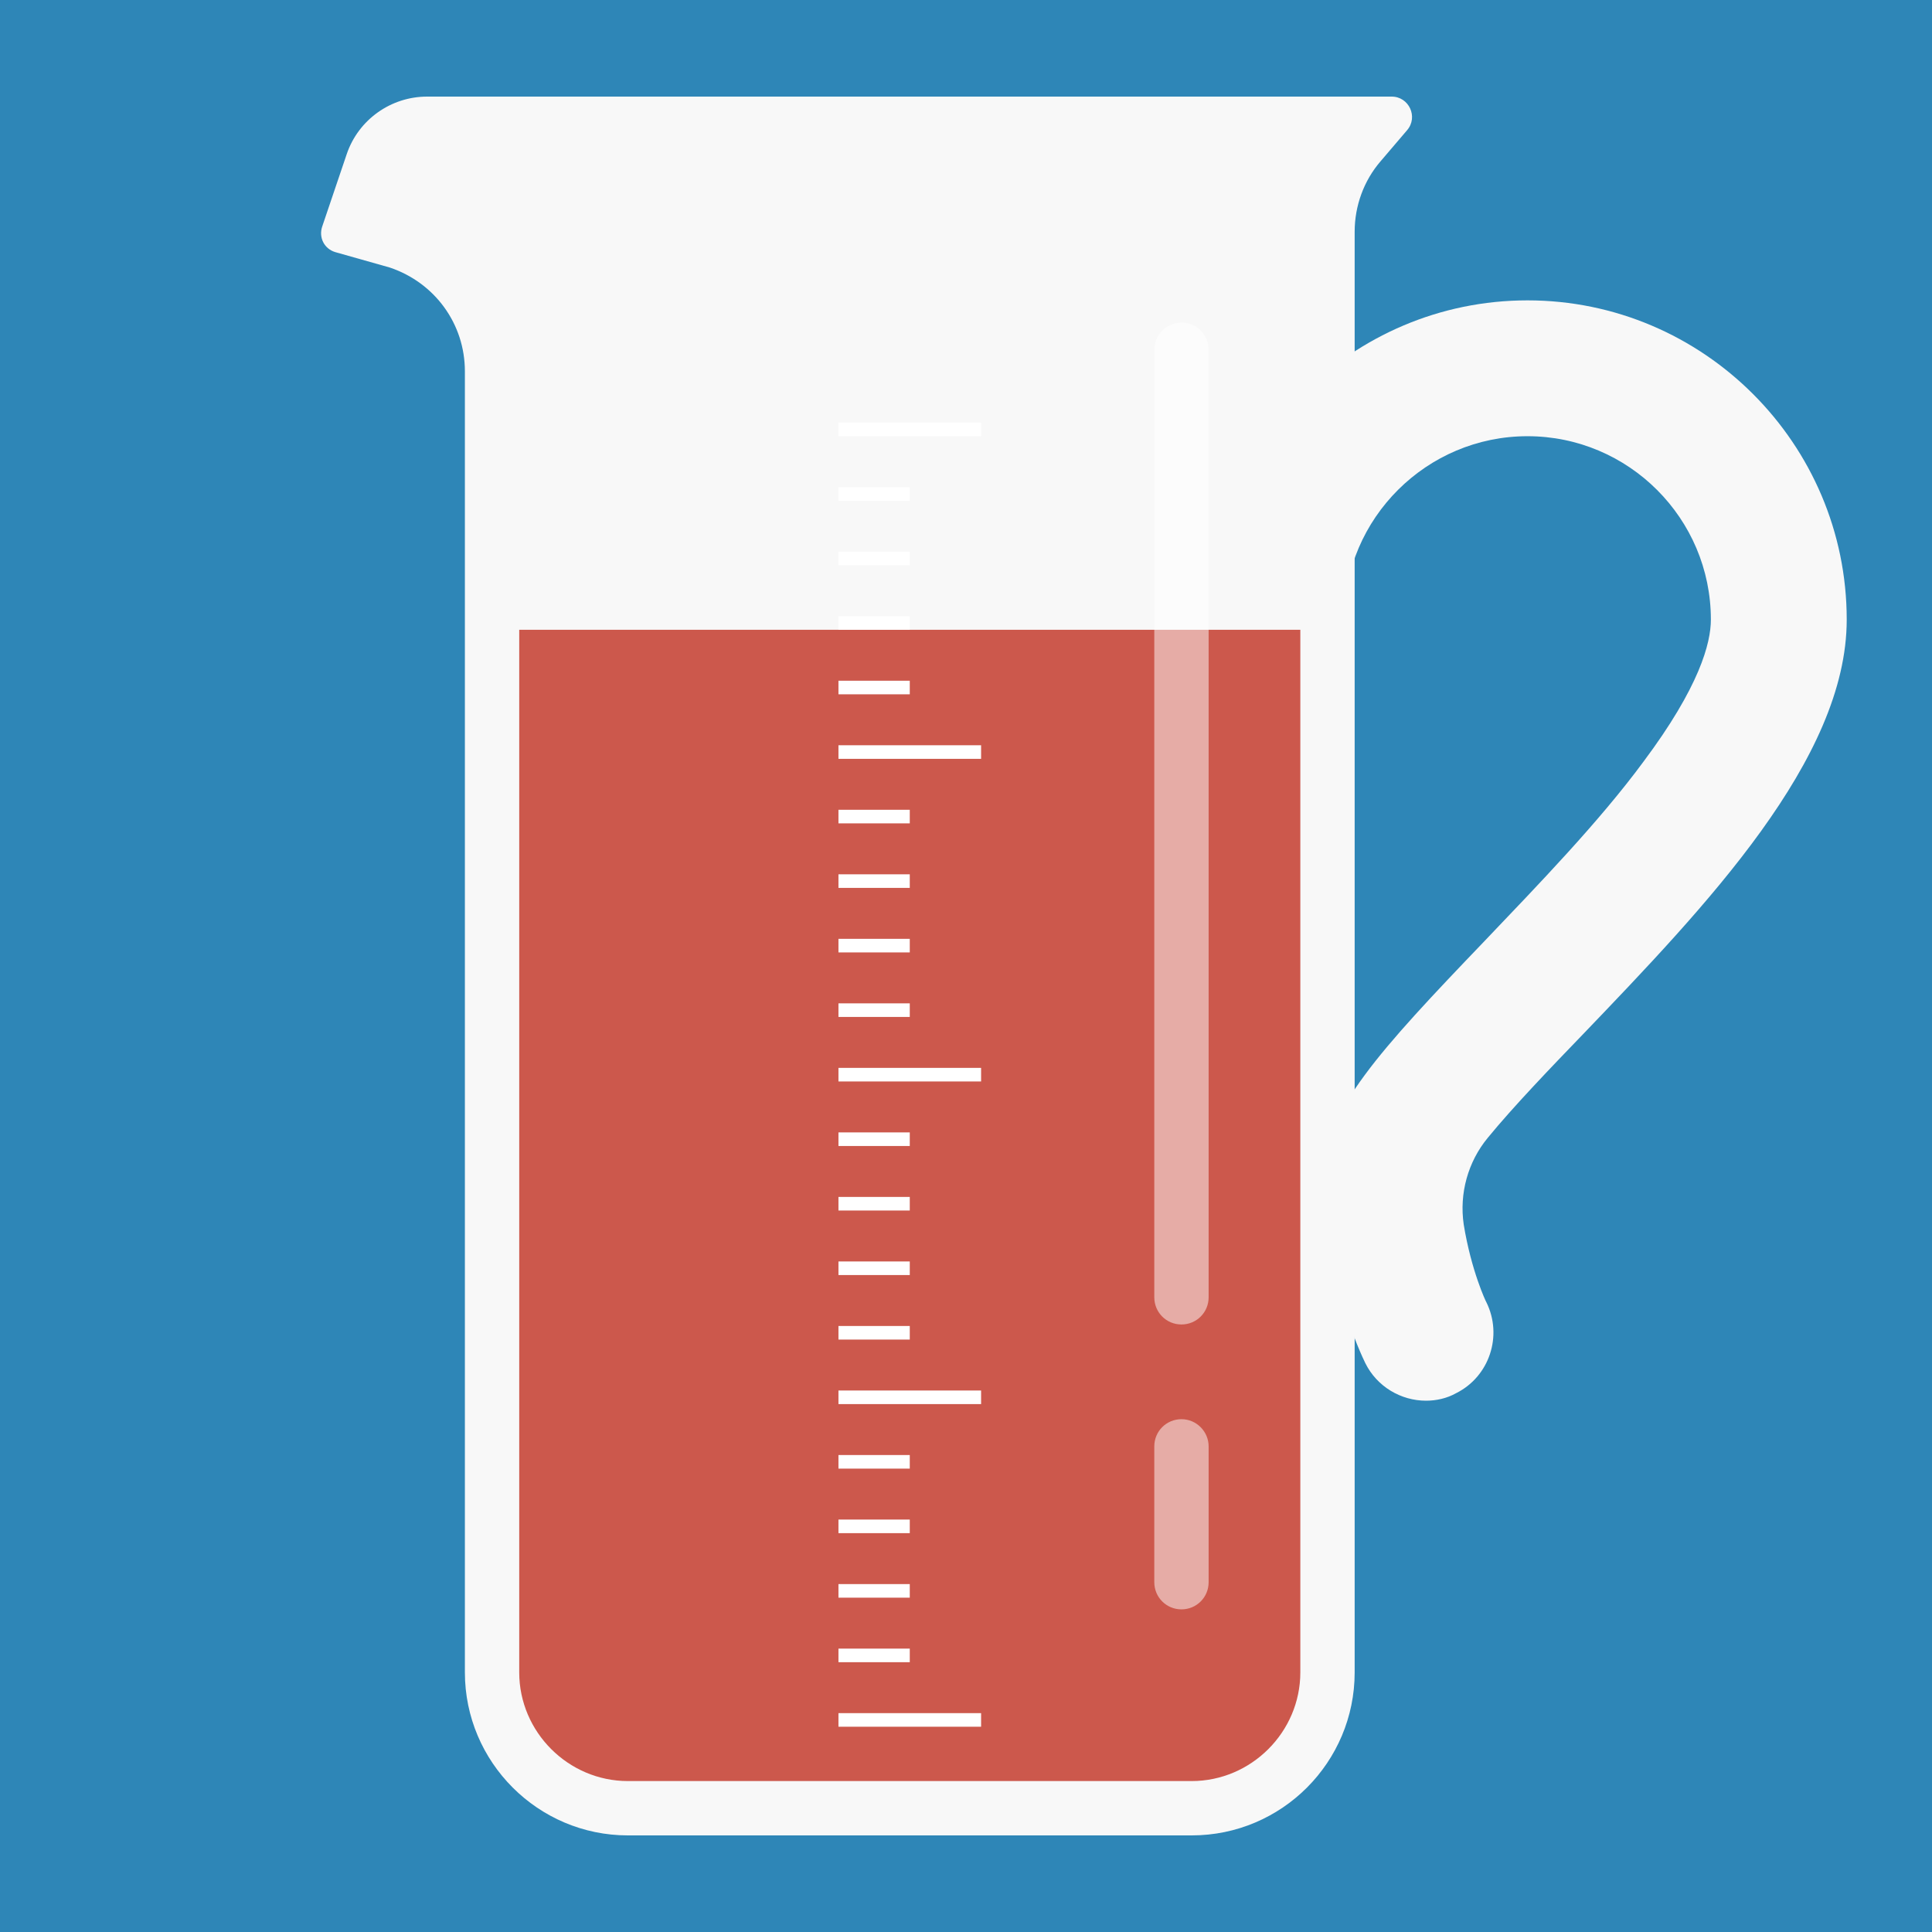
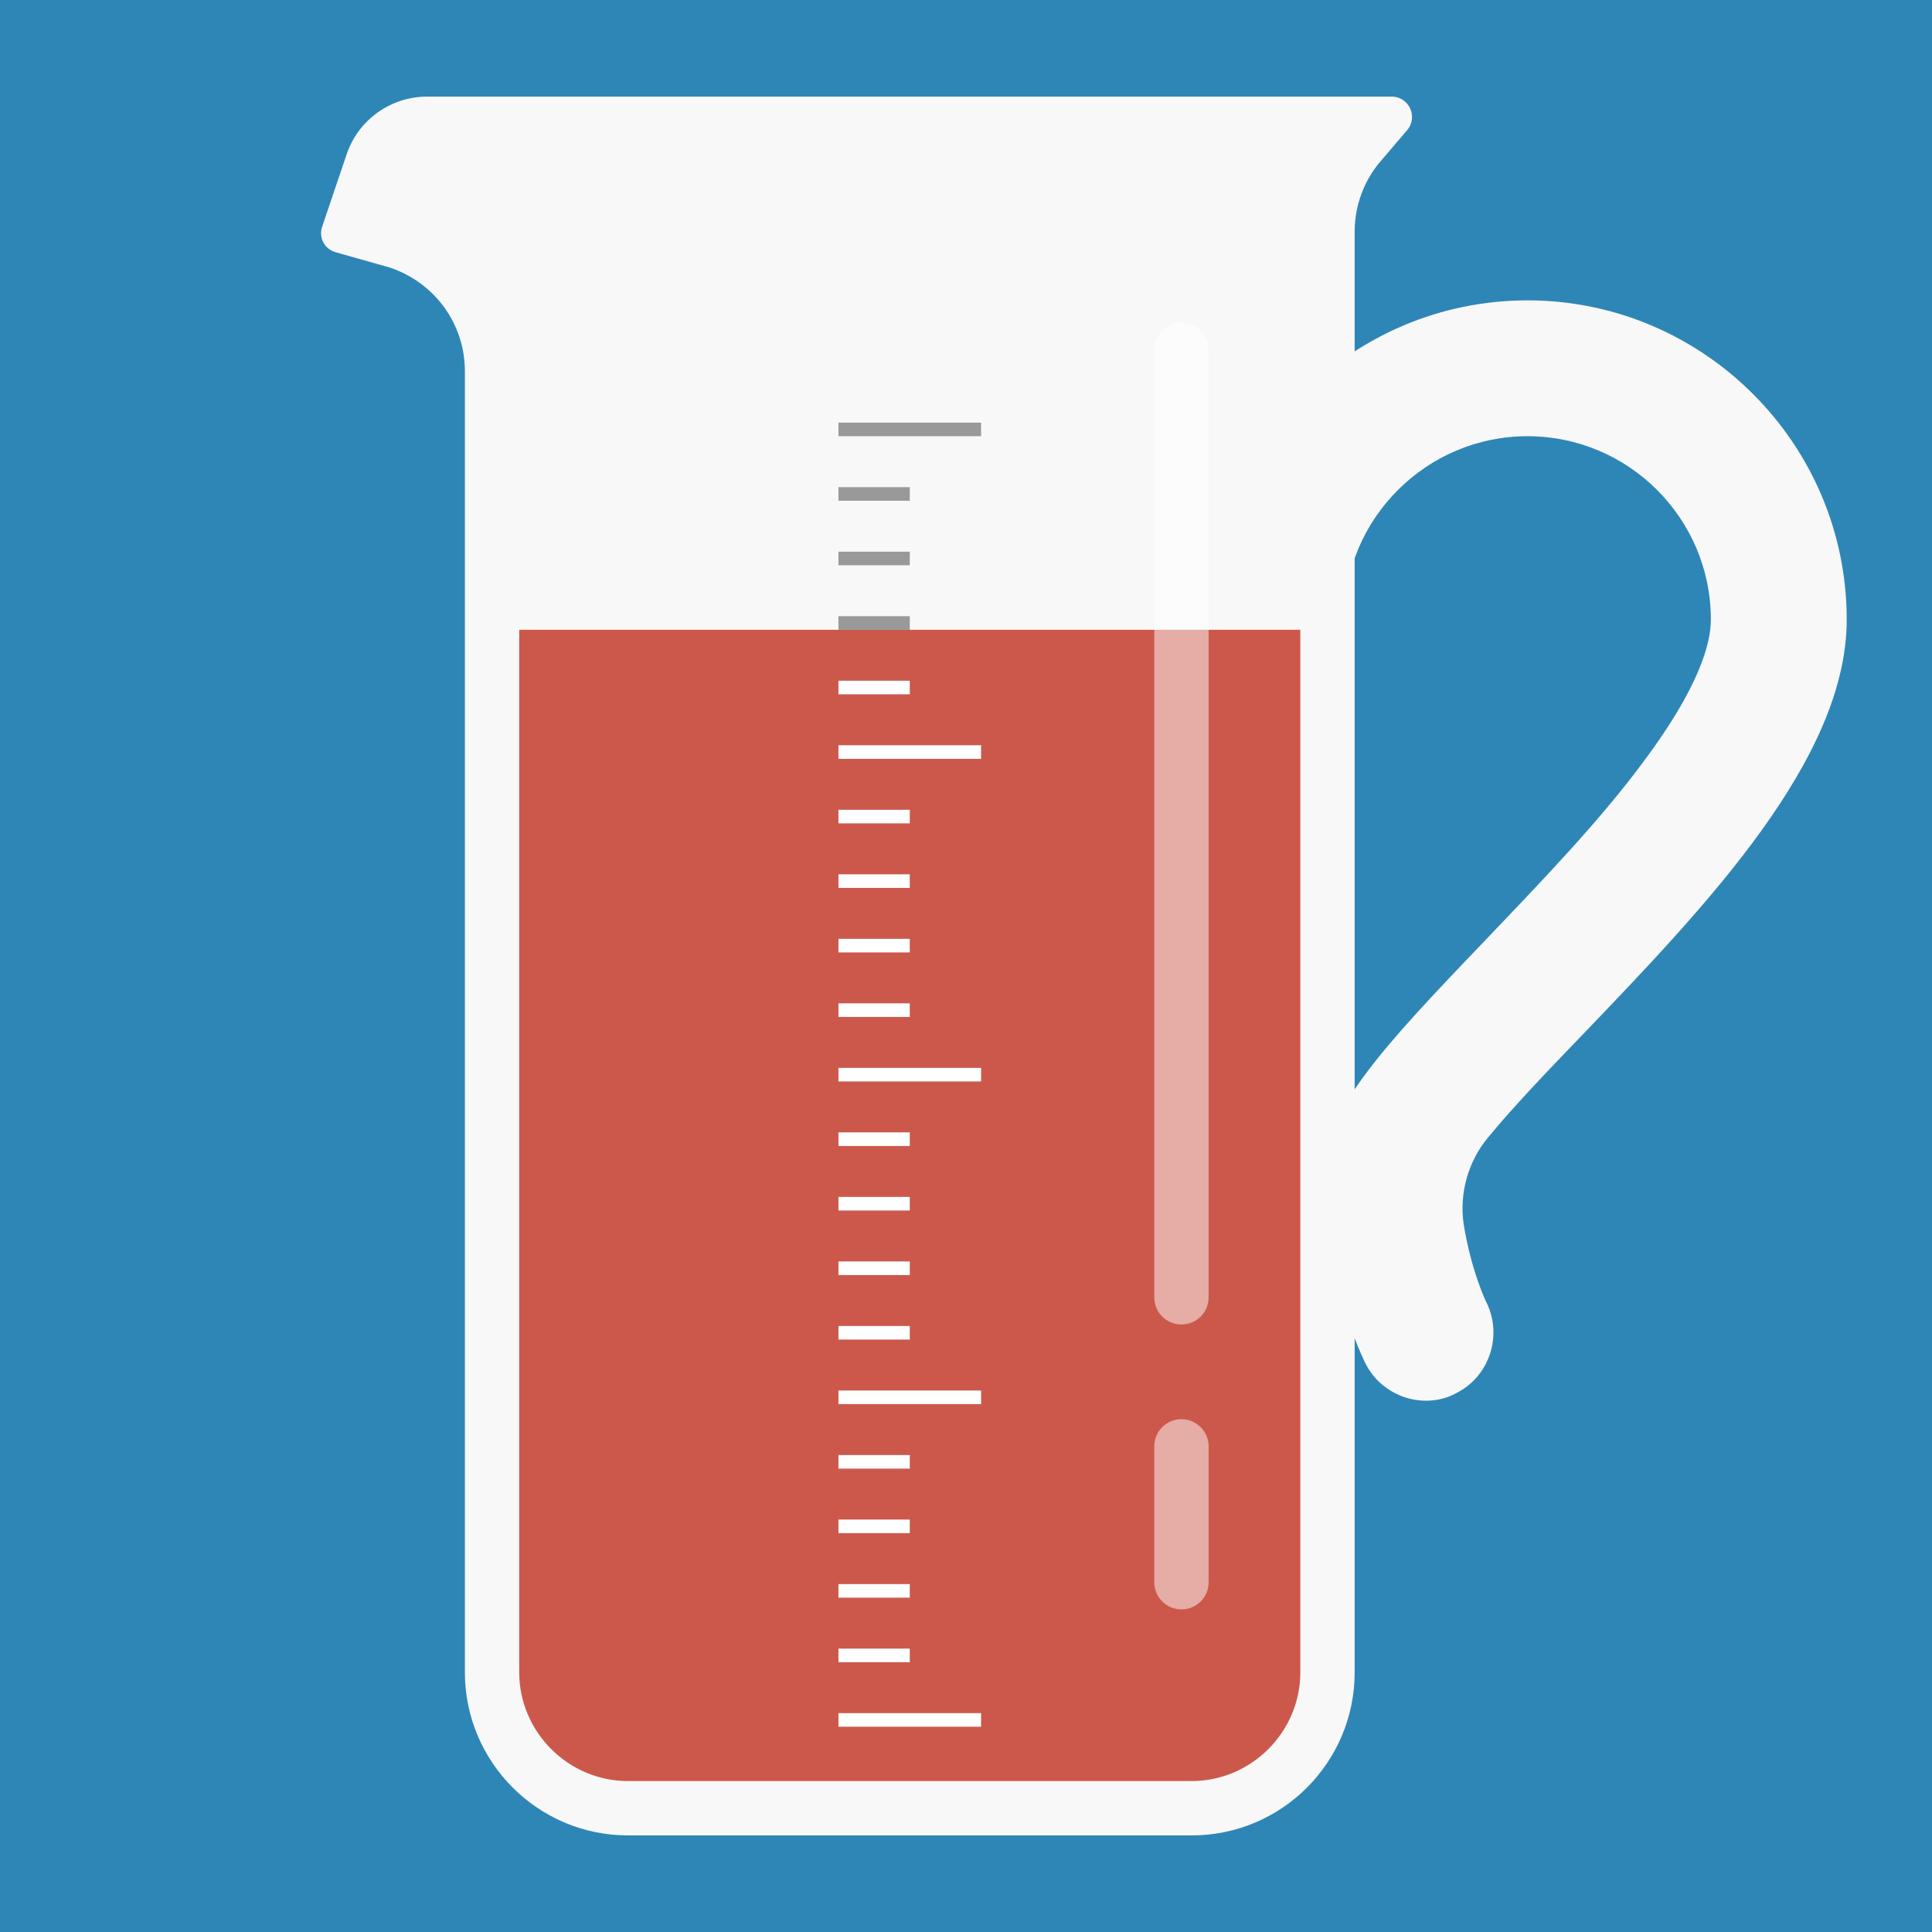
<svg xmlns="http://www.w3.org/2000/svg" version="1.1" id="icon" x="0" y="0" viewBox="0 0 512 512" xml:space="preserve">
  <style type="text/css">.st1{fill:#f8f8f8}</style>
  <path d="M0 0h512v512H0V0z" fill="#2e86b7" />
-   <path class="st1" d="M377.9 371.2c-6.6 0-13-3.7-16.1-10-1.1-2.3-10.9-22.6-10.9-50.3 0-16.5 14.6-32.4 42.6-61.6 14.1-14.8 30.2-31.4 42-47.4 14.9-19.9 17.9-31.5 17.9-37.7 0-26.8-21.8-48.6-48.6-48.6-26.7 0-48.5 21.7-48.6 48.4 0 9.9-8.1 18.1-17.9 18.2-10 0-18.1-8-18.1-18 0-46.6 38-84.6 84.6-84.6s84.6 38 84.6 84.6c0 37-37.2 75.8-70 110-8.2 8.5-18.3 19-25.1 27.3-5.3 6.4-7.6 14.8-6.4 23 2 12.3 5.9 20.5 6 20.6 4.4 8.9.8 19.7-8 24.1-2.5 1.4-5.3 2-8 2zm8.8-58.5z" />
+   <path class="st1" d="M377.9 371.2c-6.6 0-13-3.7-16.1-10-1.1-2.3-10.9-22.6-10.9-50.3 0-16.5 14.6-32.4 42.6-61.6 14.1-14.8 30.2-31.4 42-47.4 14.9-19.9 17.9-31.5 17.9-37.7 0-26.8-21.8-48.6-48.6-48.6-26.7 0-48.5 21.7-48.6 48.4 0 9.9-8.1 18.1-17.9 18.2-10 0-18.1-8-18.1-18 0-46.6 38-84.6 84.6-84.6s84.6 38 84.6 84.6c0 37-37.2 75.8-70 110-8.2 8.5-18.3 19-25.1 27.3-5.3 6.4-7.6 14.8-6.4 23 2 12.3 5.9 20.5 6 20.6 4.4 8.9.8 19.7-8 24.1-2.5 1.4-5.3 2-8 2z" />
  <path class="st1" d="M359 25.6H113.2c-9.6 0-18.2 6.1-21.3 15.2L85.4 60c-1 2.9.5 5.9 3.4 6.8l14.5 4.1c11.9 4 19.9 14.9 19.9 27.5v344.8c0 23.8 19.4 43.2 43.2 43.2h149.4c23.9 0 43.2-19.4 43.2-43.2V61.4c0-6.8 2.4-13.5 6.9-18.7l7-8.2c3-3.5.5-8.9-4.1-8.9H359z" />
  <path d="M137.6 166.9v276.3c0 15.8 13 28.8 28.8 28.8h149.4c15.8 0 28.8-13 28.8-28.8V166.9h-207z" fill="#cc584c" />
  <path d="M320.3 92.7v251.1c0 4-3.2 7.2-7.2 7.2s-7.2-3.2-7.2-7.2V92.7c0-4 3.2-7.2 7.2-7.2 4-.1 7.2 3.2 7.2 7.2zm-7.2 283.4c-4 0-7.2 3.2-7.2 7.2v36c0 4 3.2 7.2 7.2 7.2s7.2-3.2 7.2-7.2v-36c0-3.9-3.2-7.2-7.2-7.2z" opacity=".5" fill="#fff" />
-   <path d="M222.2 454H260v3.6h-37.8zm0-85.5H260v3.6h-37.8zm0-85.5H260v3.6h-37.8zm0-85.5H260v3.6h-37.8zm0 239.4h18.9v3.6h-18.9zm0-17.1h18.9v3.6h-18.9zm0-17.1h18.9v3.6h-18.9zm0-17.1h18.9v3.6h-18.9zm0-34.2h18.9v3.6h-18.9zm0-17.1h18.9v3.6h-18.9zm0-17.1h18.9v3.6h-18.9zm0-17.1h18.9v3.6h-18.9zm0-34.2h18.9v3.6h-18.9zm0-17.1h18.9v3.6h-18.9zm0-17.1h18.9v3.6h-18.9zm0-17.1h18.9v3.6h-18.9zm0-34.2h18.9v3.6h-18.9zm0-17.1h18.9v3.6h-18.9zm0-17.1h18.9v3.6h-18.9zm0-17.1h18.9v3.6h-18.9zm0-17.1H260v3.6h-37.8z" fill="#fff" />
+   <path d="M222.2 454H260v3.6h-37.8V454zm0-85.5H260v3.6h-37.8v-3.6zm0-85.5H260v3.6h-37.8V283zm0-85.5H260v3.6h-37.8v-3.6zm0 239.4h18.9v3.6h-18.9v-3.6zm0-17.1h18.9v3.6h-18.9v-3.6zm0-17.1h18.9v3.6h-18.9v-3.6zm0-17.1h18.9v3.6h-18.9v-3.6zm0-34.2h18.9v3.6h-18.9v-3.6zm0-17.1h18.9v3.6h-18.9v-3.6zm0-17.1h18.9v3.6h-18.9v-3.6zm0-17.1h18.9v3.6h-18.9v-3.6zm0-34.2h18.9v3.6h-18.9v-3.6zm0-17.1h18.9v3.6h-18.9v-3.6zm0-17.1h18.9v3.6h-18.9v-3.6zm0-17.1h18.9v3.6h-18.9v-3.6zm0-34.2h18.9v3.6h-18.9v-3.6z" fill="#fff" />
+   <path d="M222.2 163.3h18.9v3.6h-18.9v-3.6zm0-17.1h18.9v3.6h-18.9v-3.6zm0-17.1h18.9v3.6h-18.9v-3.6zm0-17.1H260v3.6h-37.8V112z" fill="#999" />
</svg>
